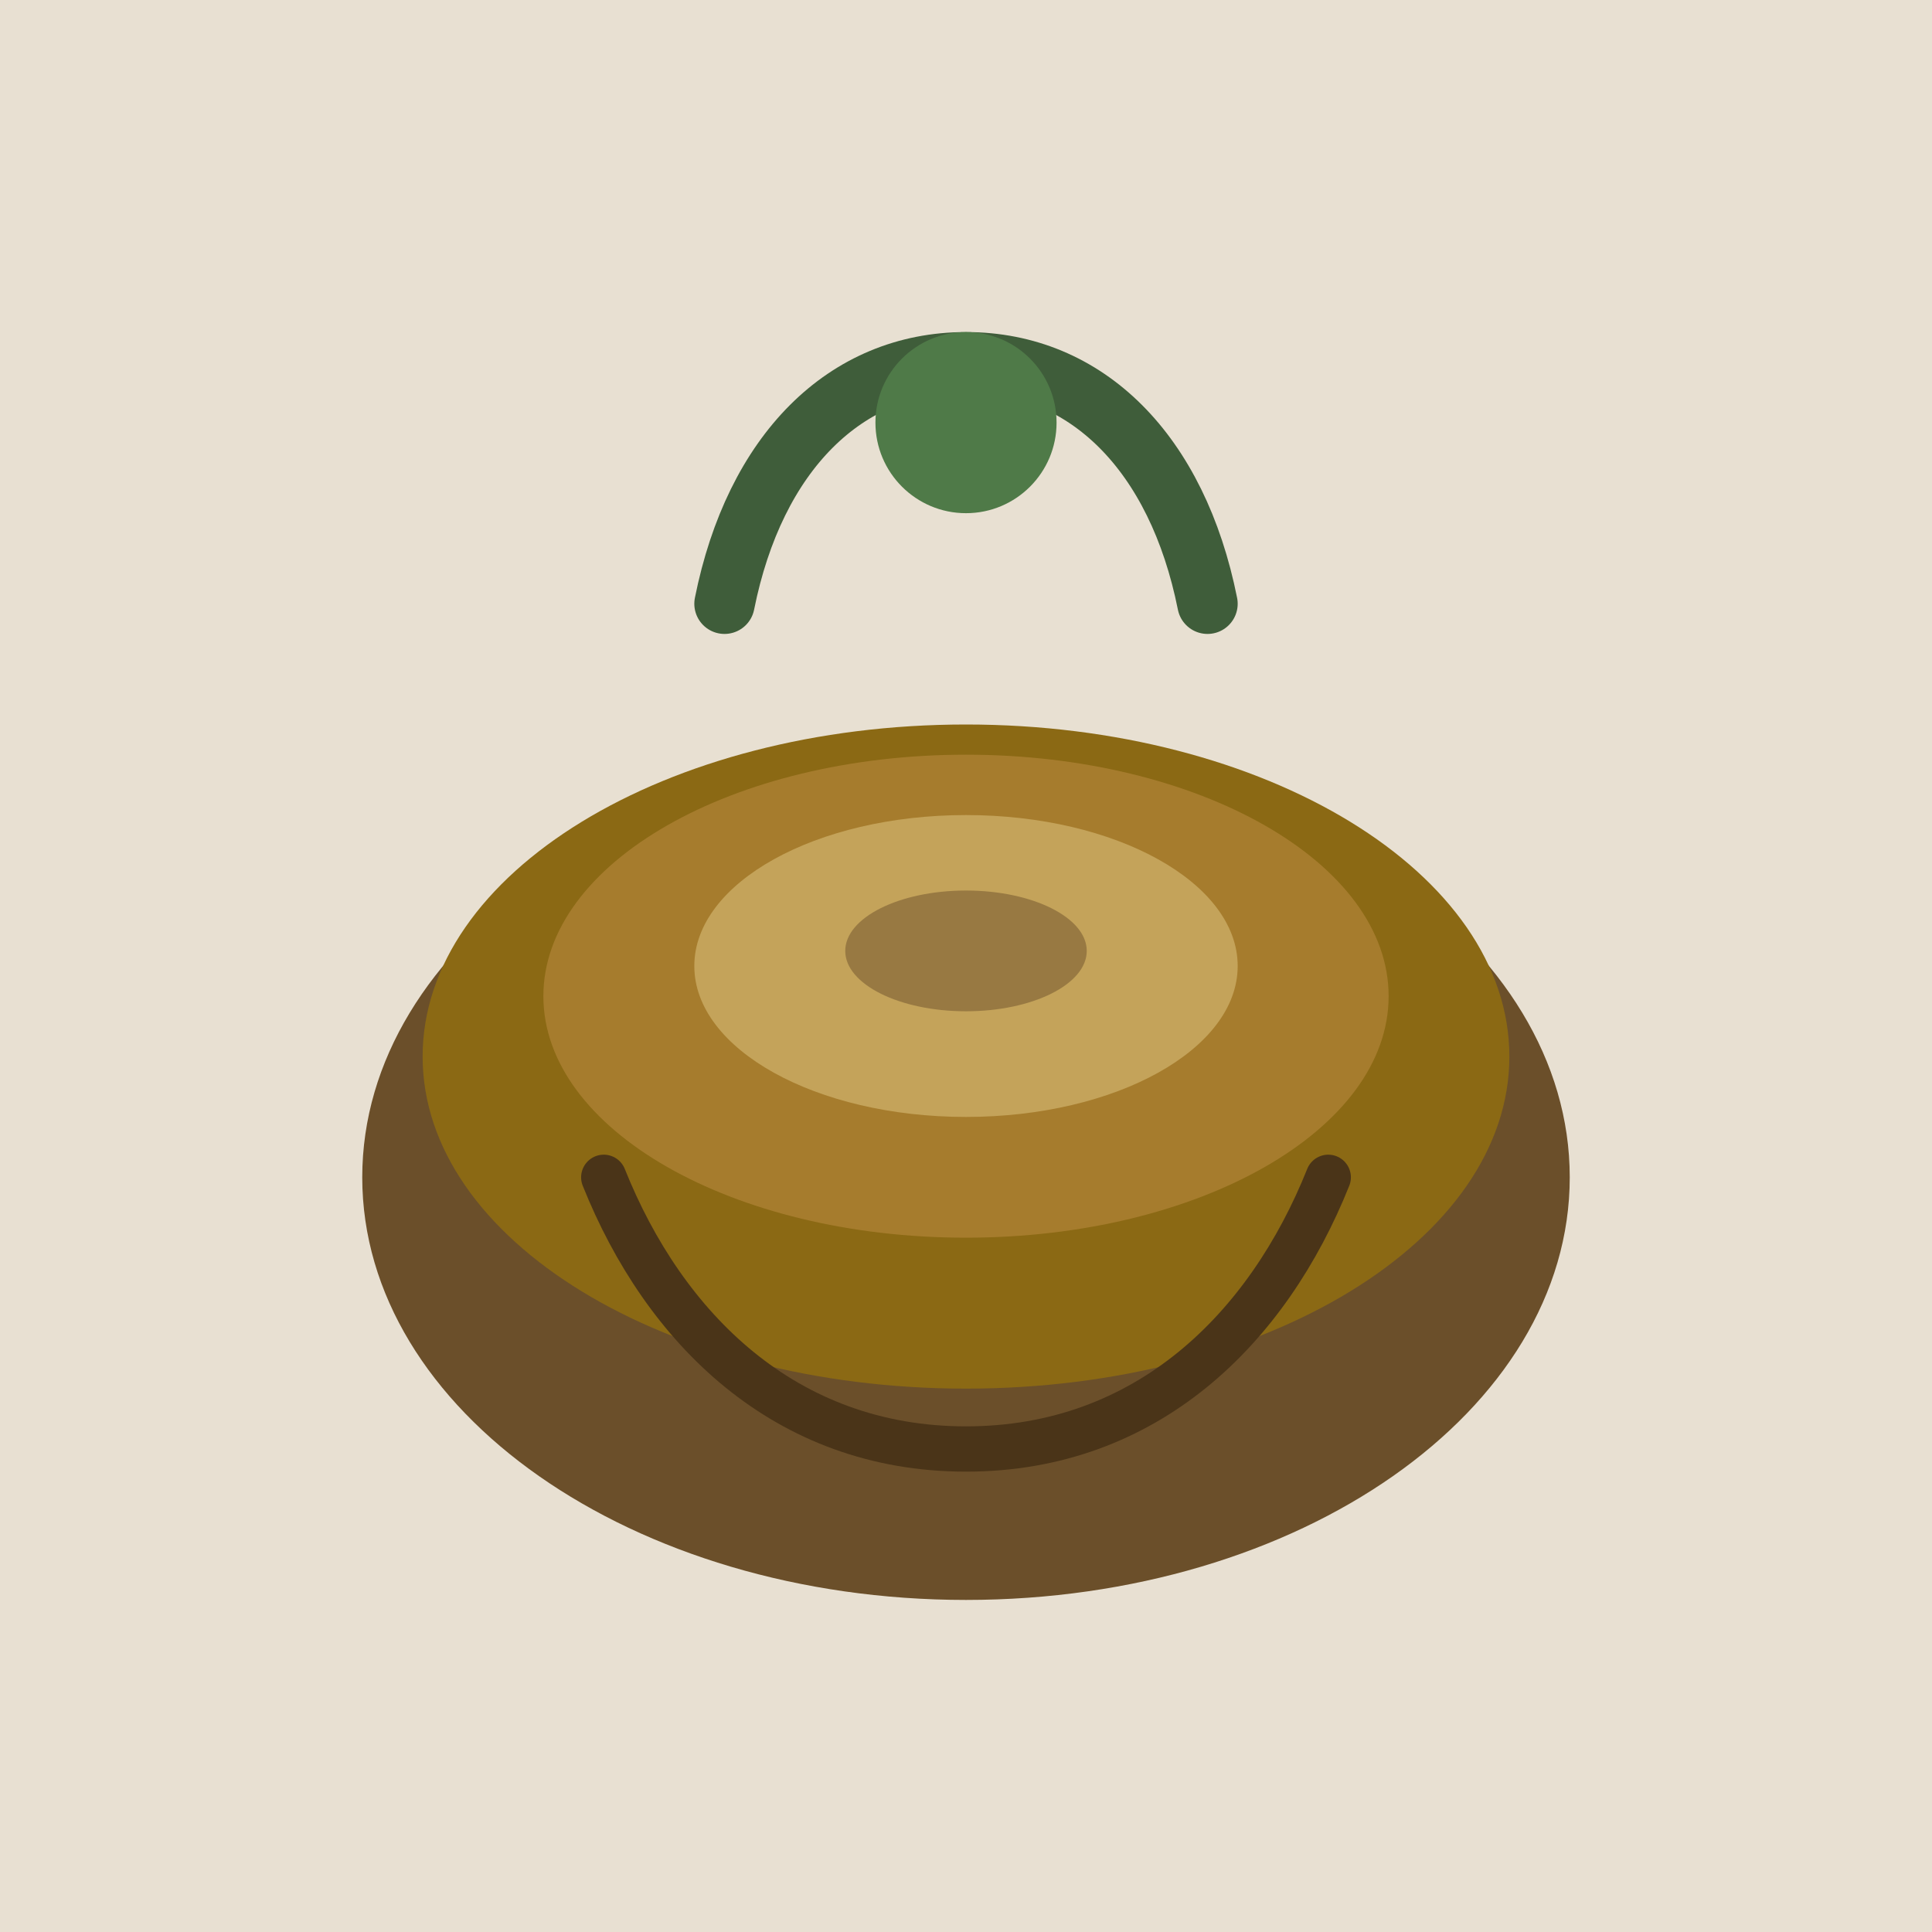
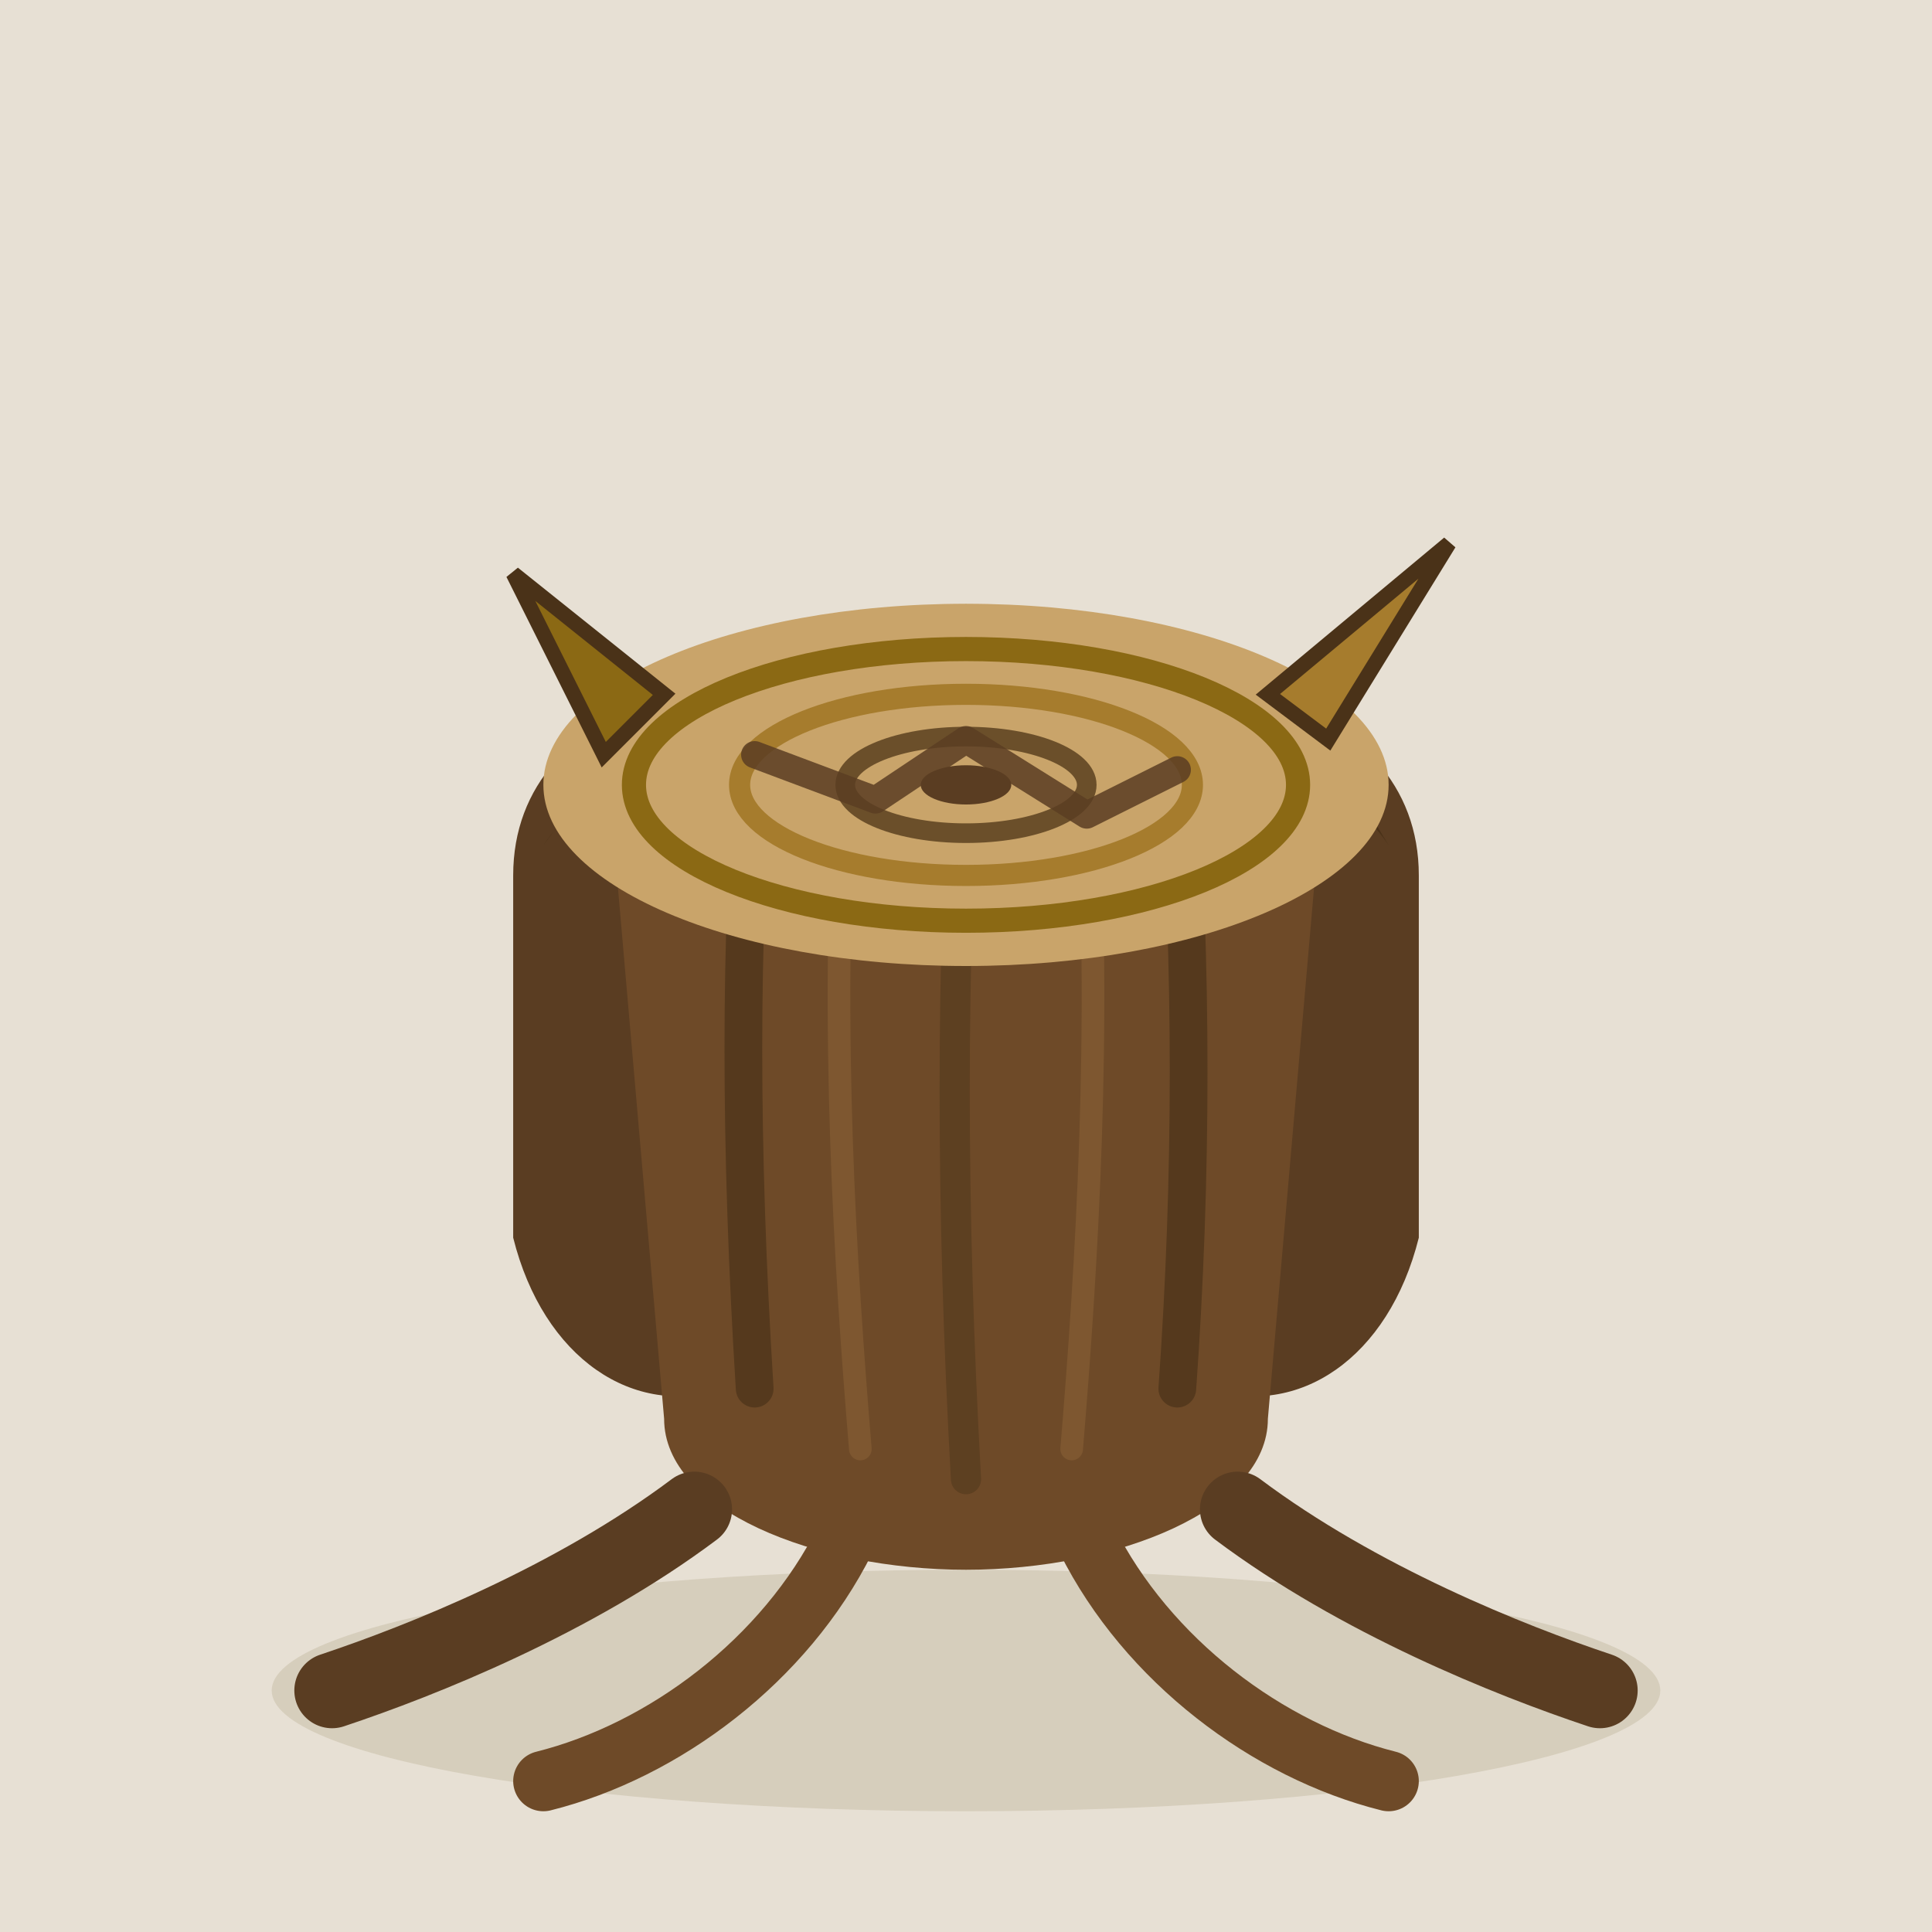
<svg xmlns="http://www.w3.org/2000/svg" viewBox="0 0 128 128" fill="none">
-   <rect width="128" height="128" fill="#e8e0d2" />
-   <ellipse cx="64" cy="78" rx="40" ry="28" fill="#6b4f2a" />
-   <ellipse cx="64" cy="70" rx="36" ry="22" fill="#8b6914" />
-   <ellipse cx="64" cy="66" rx="28" ry="16" fill="#a67c2d" />
-   <ellipse cx="64" cy="64" rx="18" ry="10" fill="#c4a35a" />
-   <ellipse cx="64" cy="63" rx="8" ry="4" fill="#6b4f2a" opacity="0.5" />
-   <path d="M40 78c4 10 12 18 24 18s20-8 24-18" stroke="#4a3418" stroke-width="3" stroke-linecap="round" />
-   <path d="M48 40c2-10 8-16 16-16s14 6 16 16" stroke="#3f5d3a" stroke-width="4" stroke-linecap="round" />
-   <circle cx="64" cy="28" r="6" fill="#4f7a48" />
+   <rect width="128" height="128" fill="#e7e0d4" />
+   <ellipse cx="64" cy="112" rx="46" ry="8" fill="#c9bfa8" opacity="0.55" />
+   <path d="M34 58        C34 52 38 48 44 46        L48 92        C42 94 36 90 34 82        Z" fill="#5a3d22" />
+   <path d="M94 58        C94 52 90 48 84 46        L80 92        C86 94 92 90 94 82        Z" fill="#5a3d22" />
+   <path d="M40 48        C40 44 48 42 64 42        C80 42 88 44 88 48        L84 94        C84 100 74 104 64 104        C54 104 44 100 44 94        Z" fill="#6e4a28" />
+   <path d="M50 50 C49 62 49 76 50 92" stroke="#4a3218" stroke-width="2.5" stroke-linecap="round" opacity="0.7" />
+   <path d="M64 48 C63 64 63 80 64 98" stroke="#4a3218" stroke-width="2" stroke-linecap="round" opacity="0.45" />
+   <path d="M78 50 C79 64 79 78 78 92" stroke="#4a3218" stroke-width="2.5" stroke-linecap="round" opacity="0.7" />
+   <path d="M56 52 C55 68 56 84 57 96" stroke="#8a6236" stroke-width="1.5" stroke-linecap="round" opacity="0.55" />
+   <path d="M72 52 C73 68 72 84 71 96" stroke="#8a6236" stroke-width="1.5" stroke-linecap="round" opacity="0.55" />
+   <path d="M36 56        L42 48 L48 54 L54 44 L60 50 L64 40 L68 50 L74 42 L80 52 L86 46 L92 56        C88 50 76 46 64 46        C52 46 40 50 36 56 Z" fill="#4a3218" />
+   <ellipse cx="64" cy="52" rx="28" ry="12" fill="#c9a46a" />
+   <ellipse cx="64" cy="52" rx="22" ry="9" fill="none" stroke="#8b6914" stroke-width="1.6" />
+   <ellipse cx="64" cy="52" rx="15" ry="6" fill="none" stroke="#a67c2d" stroke-width="1.4" />
+   <ellipse cx="64" cy="52" rx="8" ry="3.2" fill="none" stroke="#6b4f2a" stroke-width="1.3" />
+   <ellipse cx="64" cy="52" rx="3" ry="1.3" fill="#5a3d22" />
+   <path d="M50 50 L58 53 L64 49 L72 54 L78 51" stroke="#5a3d22" stroke-width="1.8" stroke-linecap="round" stroke-linejoin="round" opacity="0.85" />
+   <path d="M40 50 L34 38 L44 46 Z" fill="#8b6914" stroke="#4a3218" stroke-width="1" />
+   <path d="M88 49 L96 36 L84 46 Z" fill="#a67c2d" stroke="#4a3218" stroke-width="1" />
+   <path d="M46 100 C38 106 28 110 22 112" stroke="#5a3d22" stroke-width="5" stroke-linecap="round" />
+   <path d="M56 102 C52 110 44 116 36 118" stroke="#6e4a28" stroke-width="4" stroke-linecap="round" />
+   <path d="M72 102 C76 110 84 116 92 118" stroke="#6e4a28" stroke-width="4" stroke-linecap="round" />
+   <path d="M82 100 C90 106 100 110 106 112" stroke="#5a3d22" stroke-width="5" stroke-linecap="round" />
</svg>
